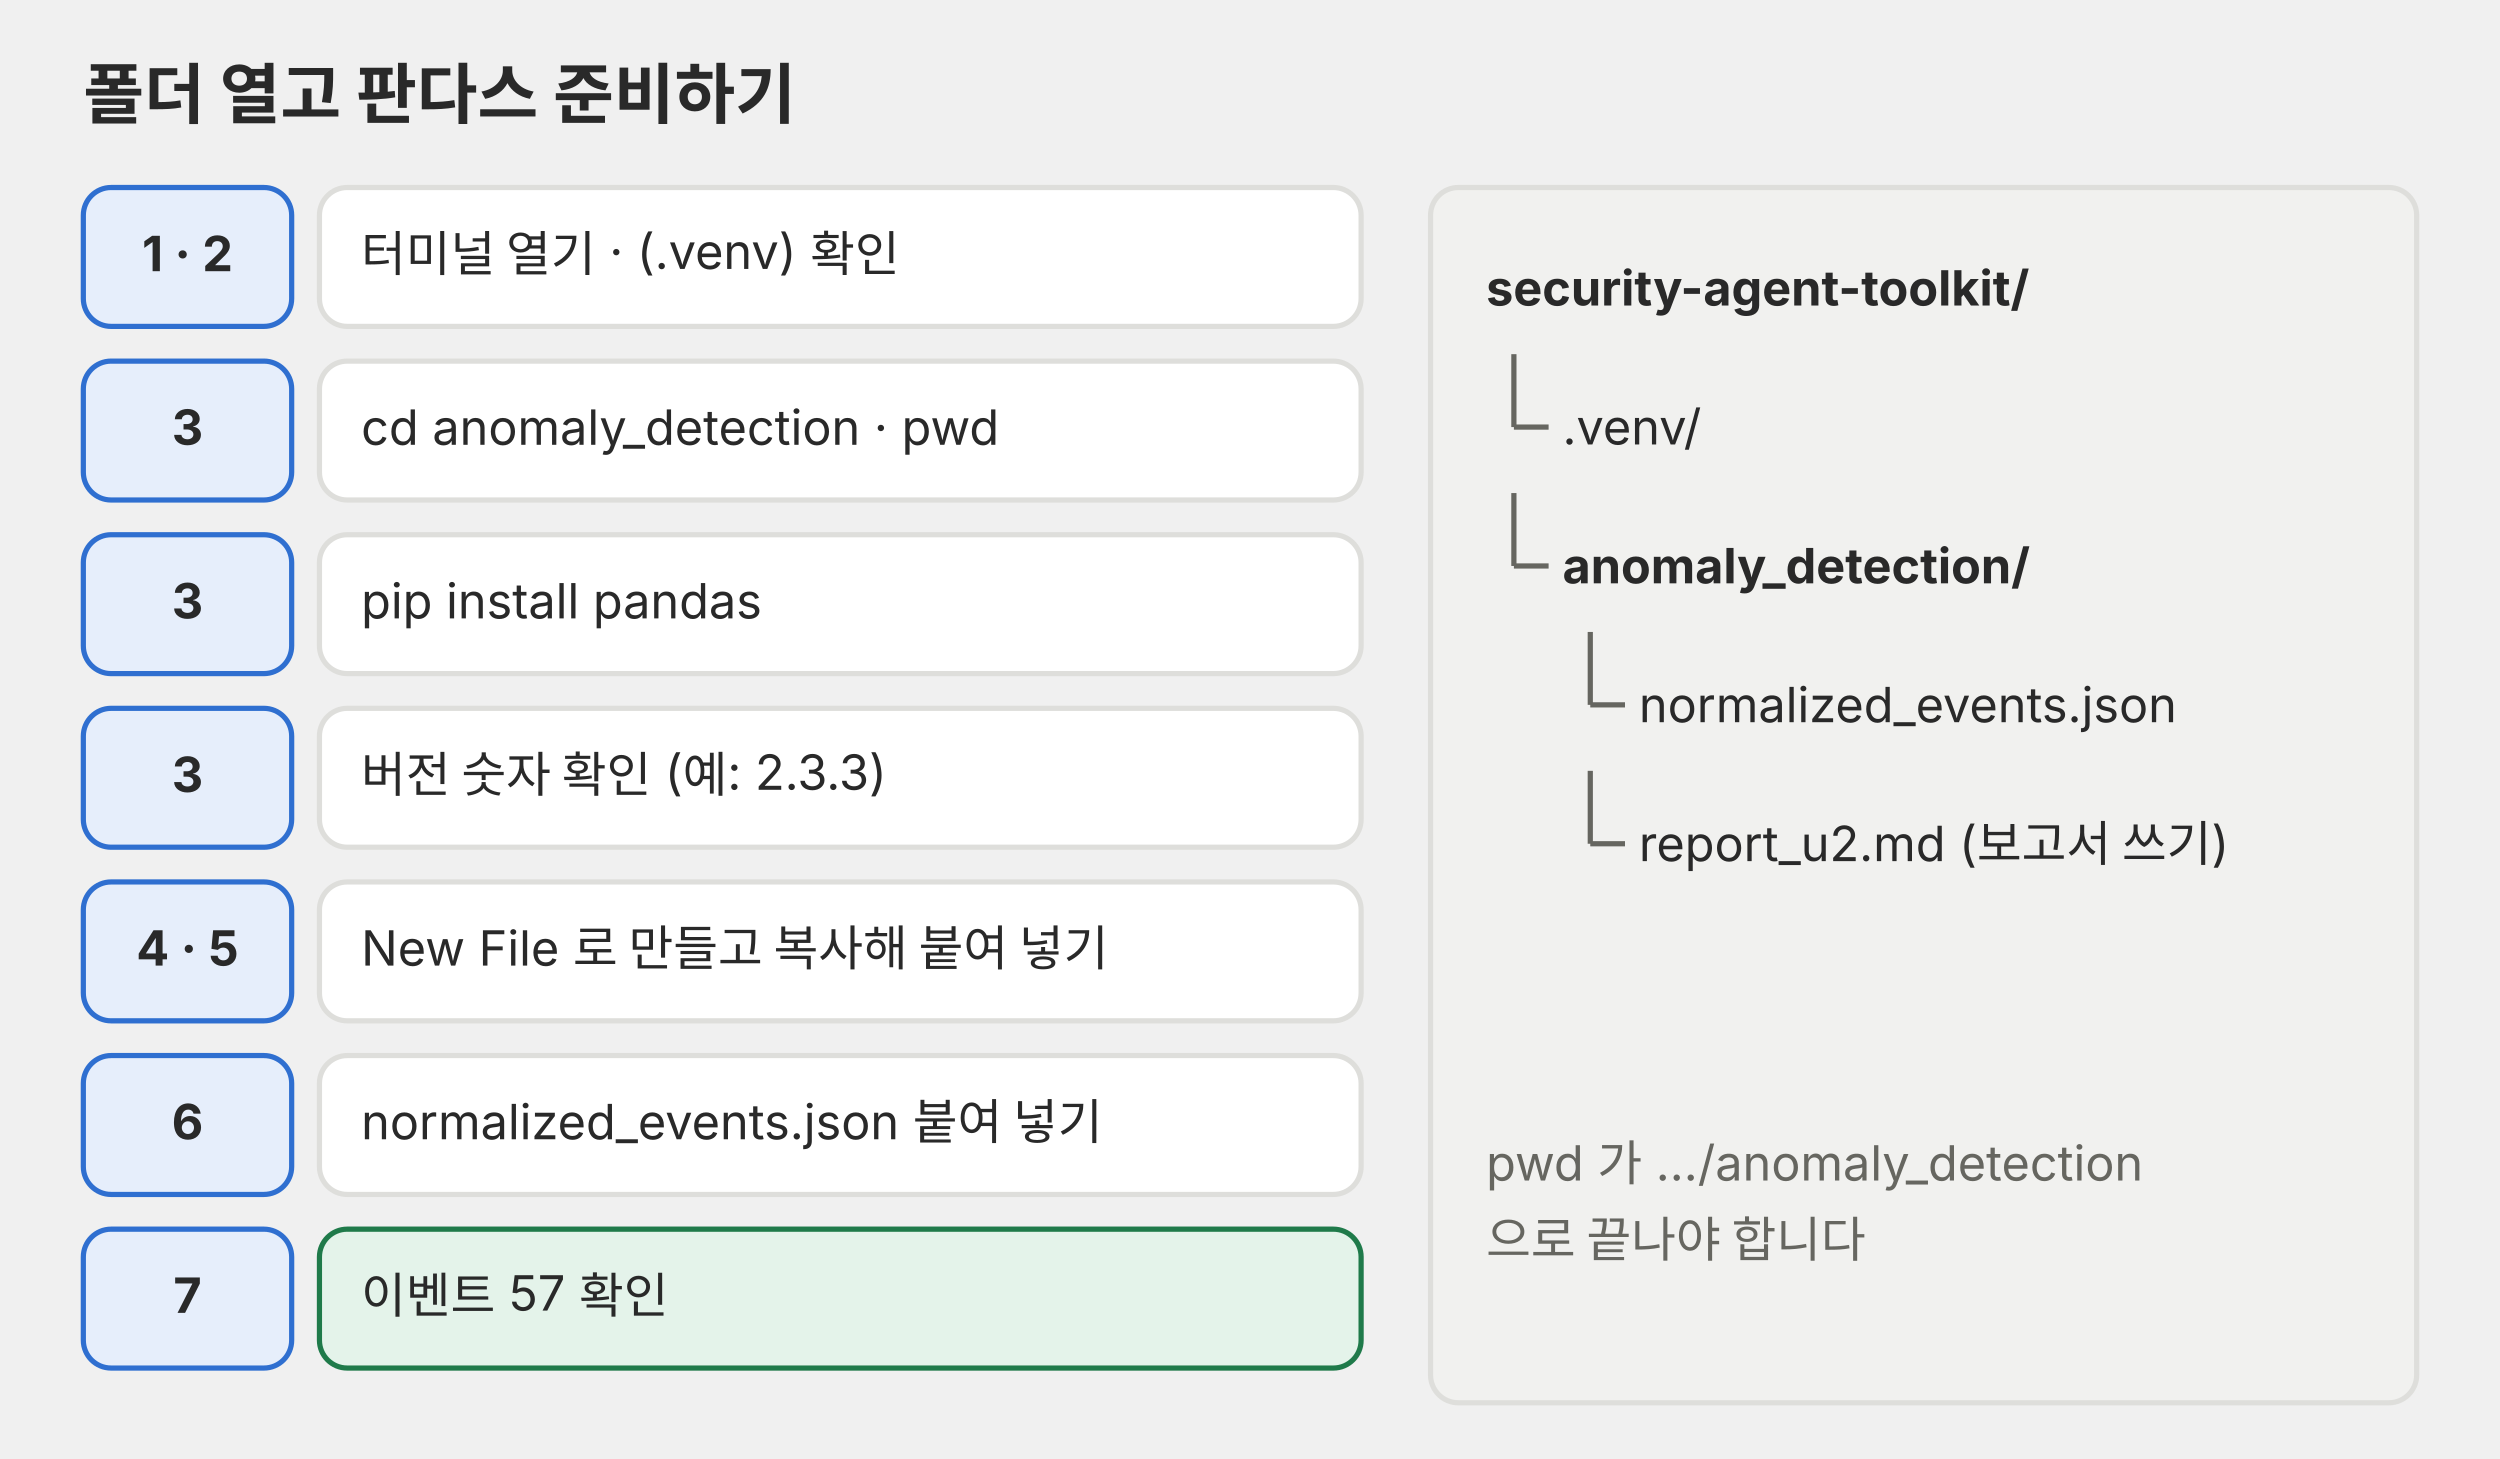
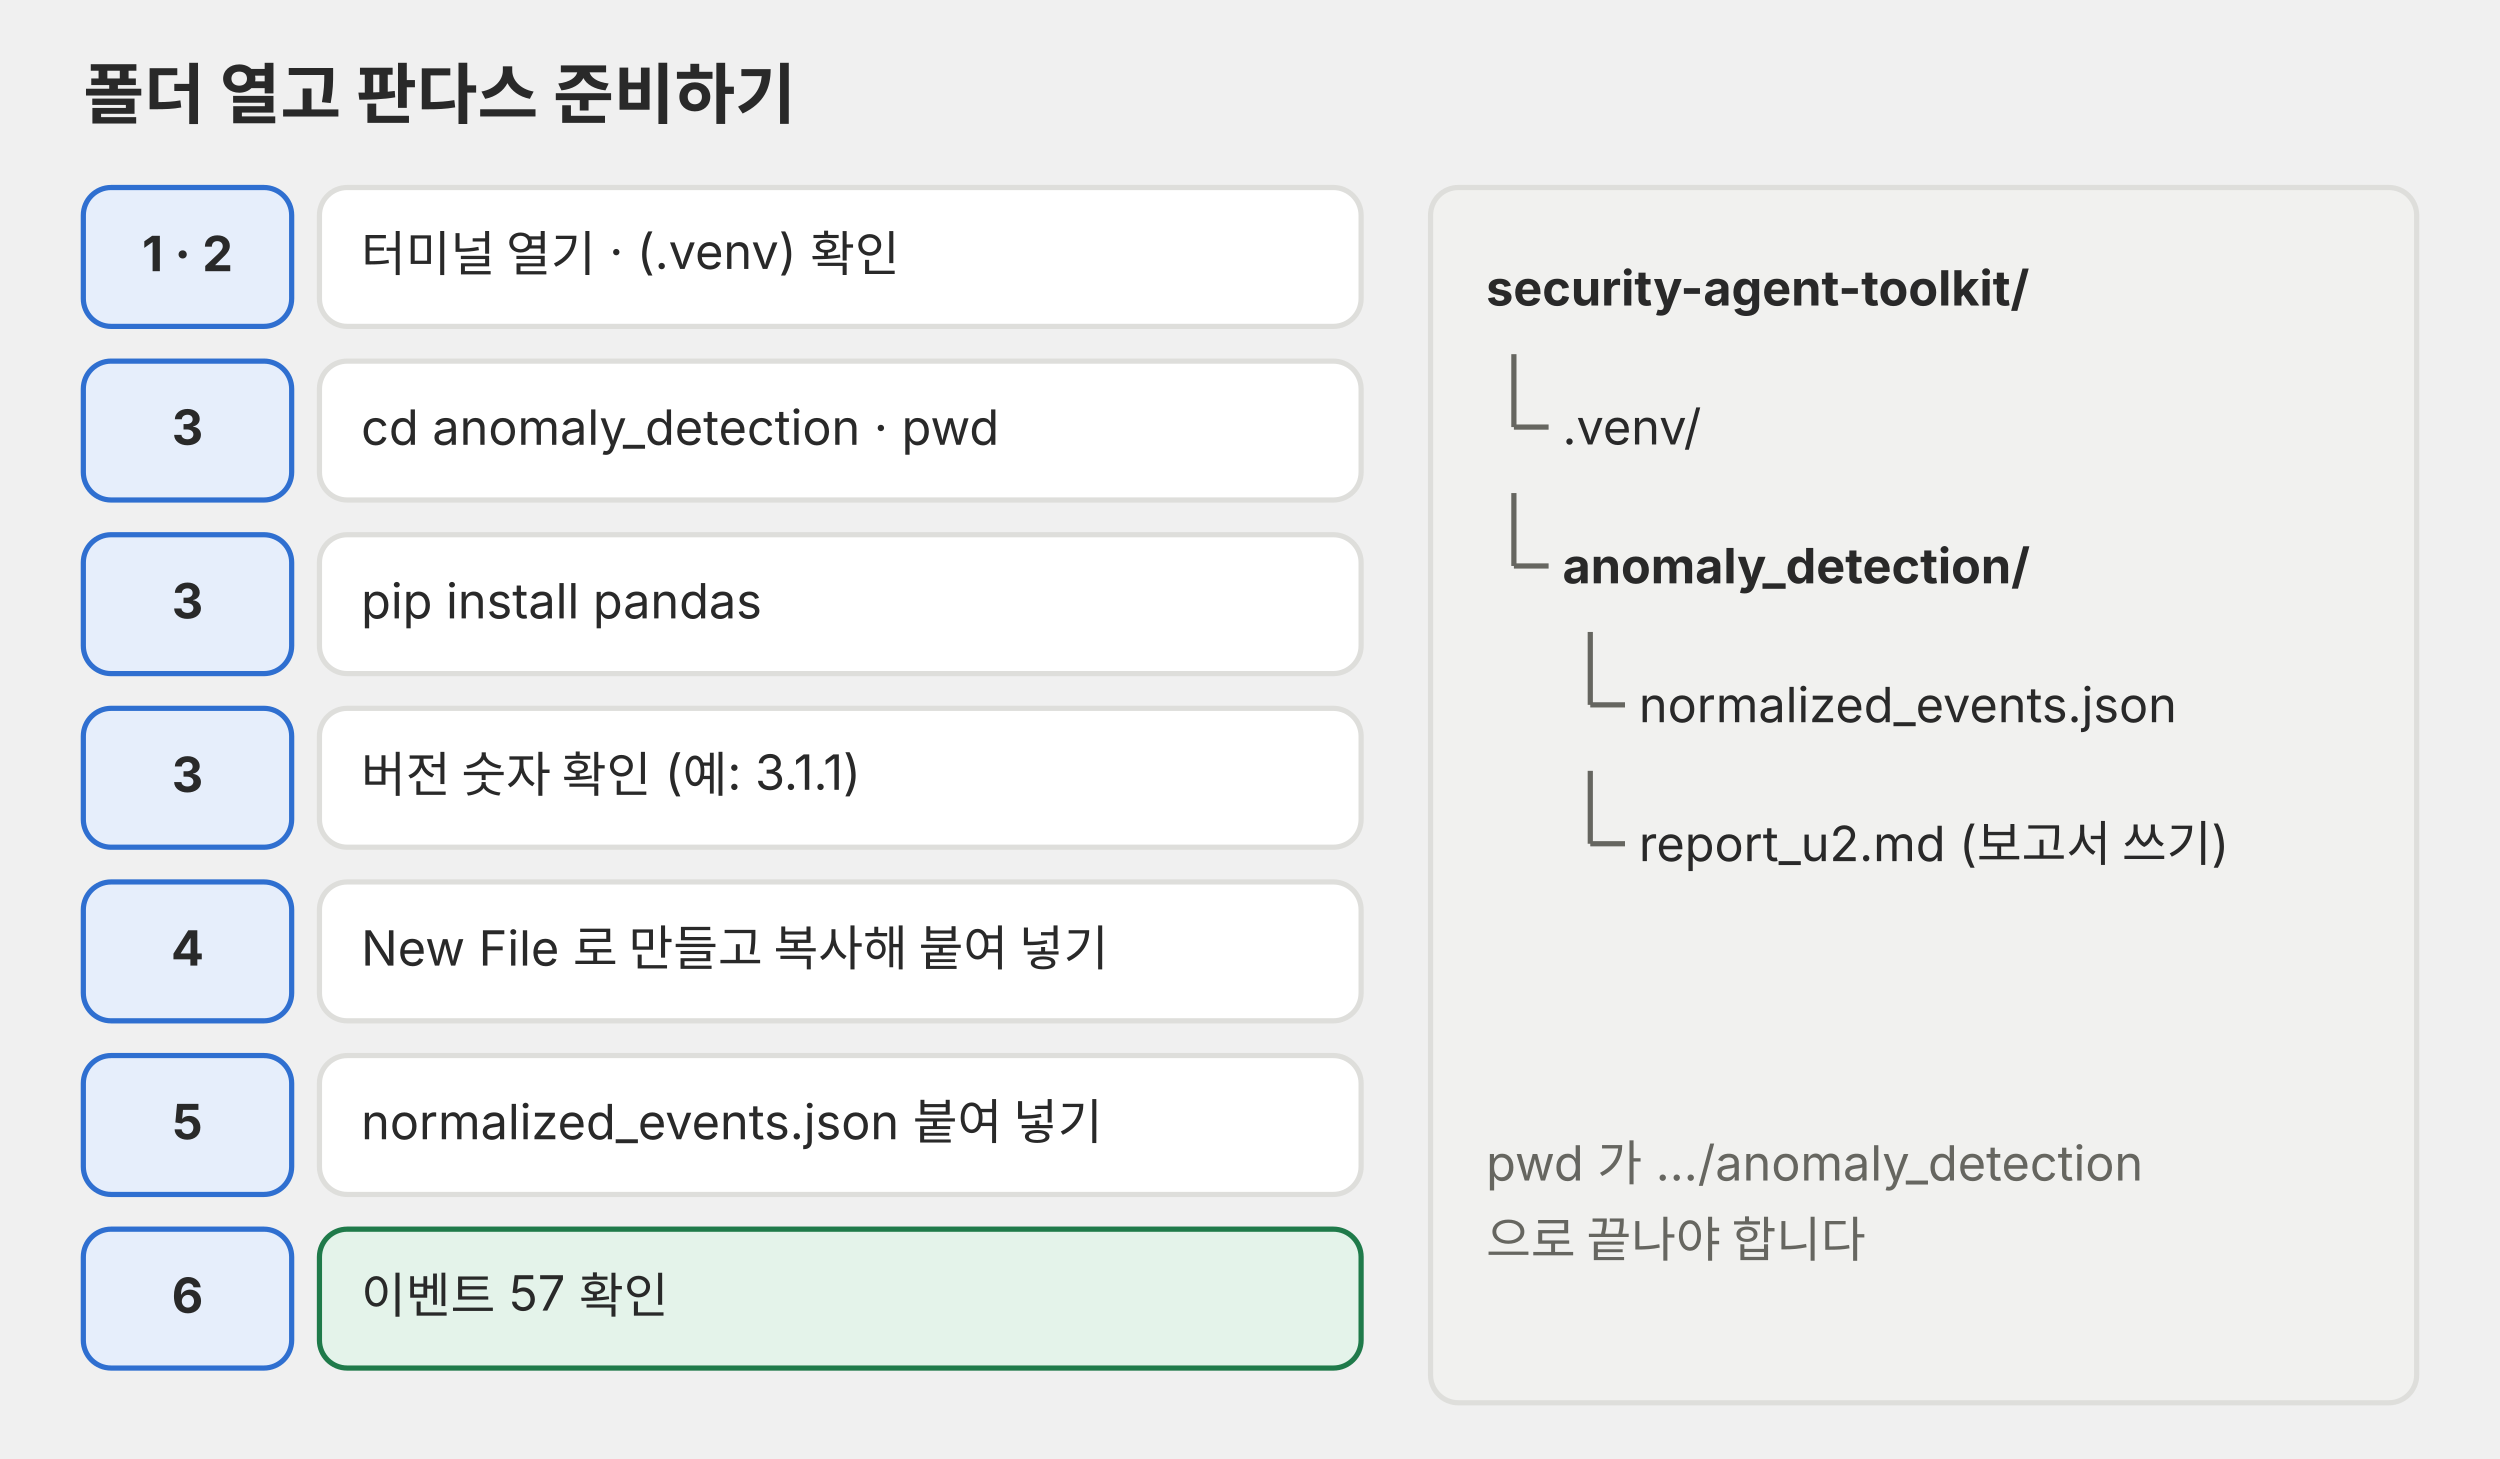
<svg xmlns="http://www.w3.org/2000/svg" viewBox="0 0 720 420" role="img">
  <defs>
    <marker id="a-p02" viewBox="0 0 10 10" refX="9" refY="5" markerWidth="7" markerHeight="7" orient="auto-start-reverse">
      <path d="M0,0 L10,5 L0,10 z" fill="#666660" />
    </marker>
  </defs>
  <g font-family="Pretendard, 'Noto Sans KR', -apple-system, 'Segoe UI', sans-serif">
    <text x="24" y="34" font-size="19" text-anchor="start" fill="#292929" font-weight="700">폴더 열고 판다스 준비하기</text>
    <rect x="24" y="54" width="60" height="40" rx="8" fill="#e6eefb" stroke="#2f6fd0" stroke-width="1.5" />
    <text x="54" y="78.1" font-size="14" text-anchor="middle" fill="#292929" font-weight="700">1 · 2</text>
    <rect x="92" y="54" width="300" height="40" rx="8" fill="#ffffff" stroke="#dededb" stroke-width="1.5" />
    <text x="104" y="78.1" font-size="14" text-anchor="start" fill="#292929">터미널 열기 · (.venv) 확인</text>
    <rect x="24" y="104" width="60" height="40" rx="8" fill="#e6eefb" stroke="#2f6fd0" stroke-width="1.5" />
    <text x="54" y="128.1" font-size="14" text-anchor="middle" fill="#292929" font-weight="700">3</text>
    <rect x="92" y="104" width="300" height="40" rx="8" fill="#ffffff" stroke="#dededb" stroke-width="1.5" />
    <text x="104" y="128.1" font-size="14" text-anchor="start" fill="#292929">cd anomaly_detection · pwd</text>
    <rect x="24" y="154" width="60" height="40" rx="8" fill="#e6eefb" stroke="#2f6fd0" stroke-width="1.5" />
    <text x="54" y="178.1" font-size="14" text-anchor="middle" fill="#292929" font-weight="700">3</text>
    <rect x="92" y="154" width="300" height="40" rx="8" fill="#ffffff" stroke="#dededb" stroke-width="1.5" />
    <text x="104" y="178.1" font-size="14" text-anchor="start" fill="#292929">pip install pandas</text>
    <rect x="24" y="204" width="60" height="40" rx="8" fill="#e6eefb" stroke="#2f6fd0" stroke-width="1.5" />
    <text x="54" y="228.1" font-size="14" text-anchor="middle" fill="#292929" font-weight="700">3</text>
    <rect x="92" y="204" width="300" height="40" rx="8" fill="#ffffff" stroke="#dededb" stroke-width="1.5" />
-     <text x="104" y="228.1" font-size="14" text-anchor="start" fill="#292929">버전 숫자 확인 (예: 2.3.3)</text>
+     <text x="104" y="228.1" font-size="14" text-anchor="start" fill="#292929">버전 숫자 확인 (예: 3.1.1)</text>
    <rect x="24" y="254" width="60" height="40" rx="8" fill="#e6eefb" stroke="#2f6fd0" stroke-width="1.5" />
-     <text x="54" y="278.1" font-size="14" text-anchor="middle" fill="#292929" font-weight="700">4 · 5</text>
+     <text x="54" y="278.1" font-size="14" text-anchor="middle" fill="#292929" font-weight="700">4</text>
    <rect x="92" y="254" width="300" height="40" rx="8" fill="#ffffff" stroke="#dededb" stroke-width="1.5" />
    <text x="104" y="278.1" font-size="14" text-anchor="start" fill="#292929">New File 로 만들고 복사해 붙여 넣기</text>
    <rect x="24" y="304" width="60" height="40" rx="8" fill="#e6eefb" stroke="#2f6fd0" stroke-width="1.5" />
-     <text x="54" y="328.1" font-size="14" text-anchor="middle" fill="#292929" font-weight="700">6</text>
+     <text x="54" y="328.1" font-size="14" text-anchor="middle" fill="#292929" font-weight="700">5</text>
    <rect x="92" y="304" width="300" height="40" rx="8" fill="#ffffff" stroke="#dededb" stroke-width="1.5" />
    <text x="104" y="328.1" font-size="14" text-anchor="start" fill="#292929">normalized_events.json 붙여 넣기</text>
    <rect x="24" y="354" width="60" height="40" rx="8" fill="#e6eefb" stroke="#2f6fd0" stroke-width="1.5" />
-     <text x="54" y="378.1" font-size="14" text-anchor="middle" fill="#292929" font-weight="700">7</text>
+     <text x="54" y="378.1" font-size="14" text-anchor="middle" fill="#292929" font-weight="700">6</text>
    <rect x="92" y="354" width="300" height="40" rx="8" fill="#e4f3ea" stroke="#1f7a4a" stroke-width="1.5" />
    <text x="104" y="378.1" font-size="14" text-anchor="start" fill="#292929">이벤트 57 확인</text>
    <rect x="412" y="54" width="284" height="350" rx="8" fill="#f1f1ef" stroke="#dededb" stroke-width="1.5" />
    <text x="428" y="88" font-size="14" text-anchor="start" fill="#292929" font-weight="700">security-agent-toolkit/</text>
    <line x1="436" y1="102" x2="436" y2="123" stroke="#666660" stroke-width="1.5" />
    <line x1="436" y1="123" x2="446" y2="123" stroke="#666660" stroke-width="1.5" />
    <text x="450" y="128" font-size="14" text-anchor="start" fill="#292929">.venv/</text>
    <line x1="436" y1="142" x2="436" y2="163" stroke="#666660" stroke-width="1.5" />
    <line x1="436" y1="163" x2="446" y2="163" stroke="#666660" stroke-width="1.5" />
    <text x="450" y="168" font-size="14" text-anchor="start" fill="#292929" font-weight="700">anomaly_detection/</text>
    <line x1="458" y1="182" x2="458" y2="203" stroke="#666660" stroke-width="1.5" />
    <line x1="458" y1="203" x2="468" y2="203" stroke="#666660" stroke-width="1.5" />
    <text x="472" y="208" font-size="14" text-anchor="start" fill="#292929">normalized_events.json</text>
    <line x1="458" y1="222" x2="458" y2="243" stroke="#666660" stroke-width="1.5" />
    <line x1="458" y1="243" x2="468" y2="243" stroke="#666660" stroke-width="1.5" />
    <text x="472" y="248" font-size="14" text-anchor="start" fill="#292929">report_u2.md (보고서 쓰기)</text>
    <text x="428" y="340" font-size="14" text-anchor="start" fill="#666660">pwd 가 …/anomaly_detection</text>
    <text x="428" y="362" font-size="14" text-anchor="start" fill="#666660">으로 끝나야 합니다</text>
  </g>
</svg>
